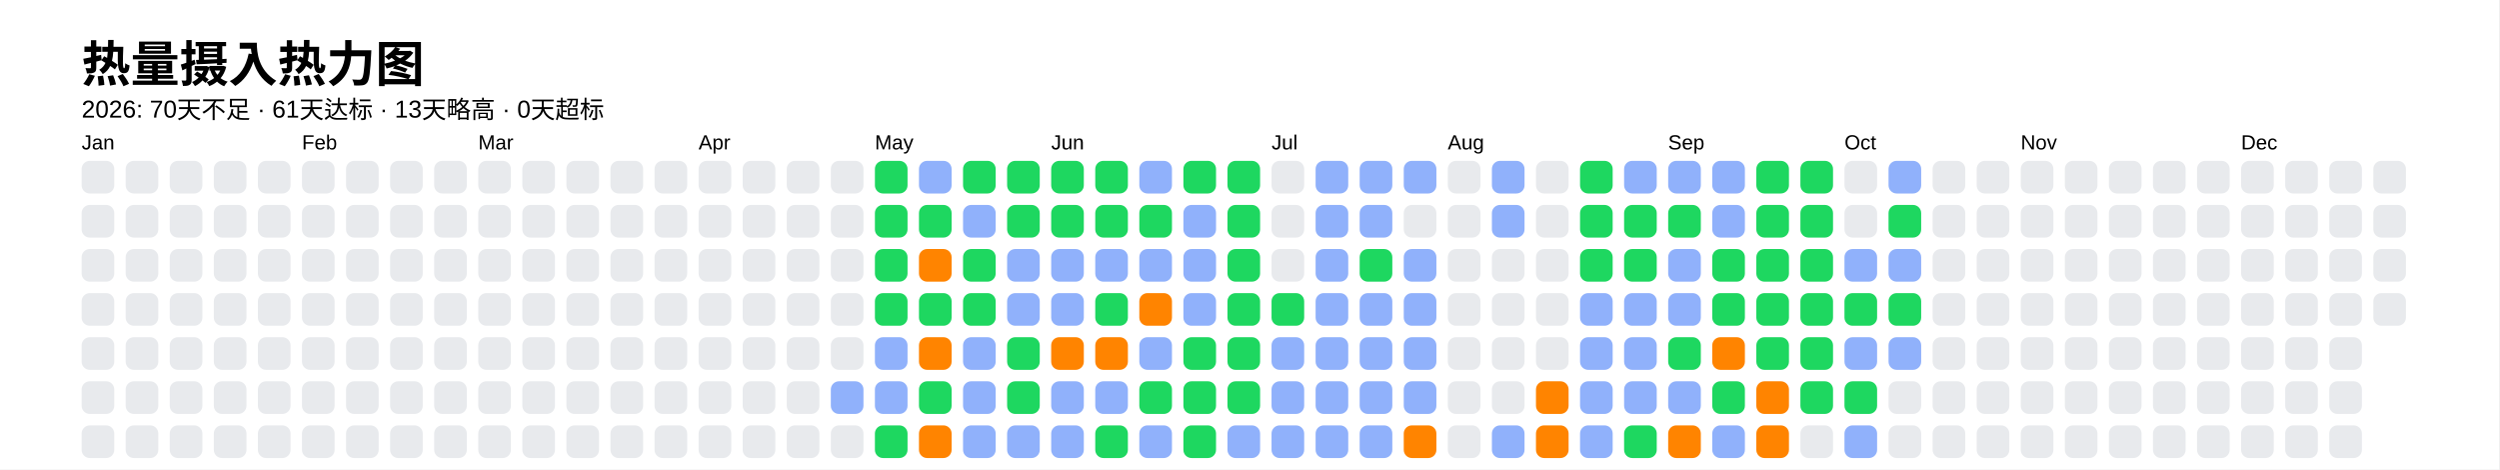
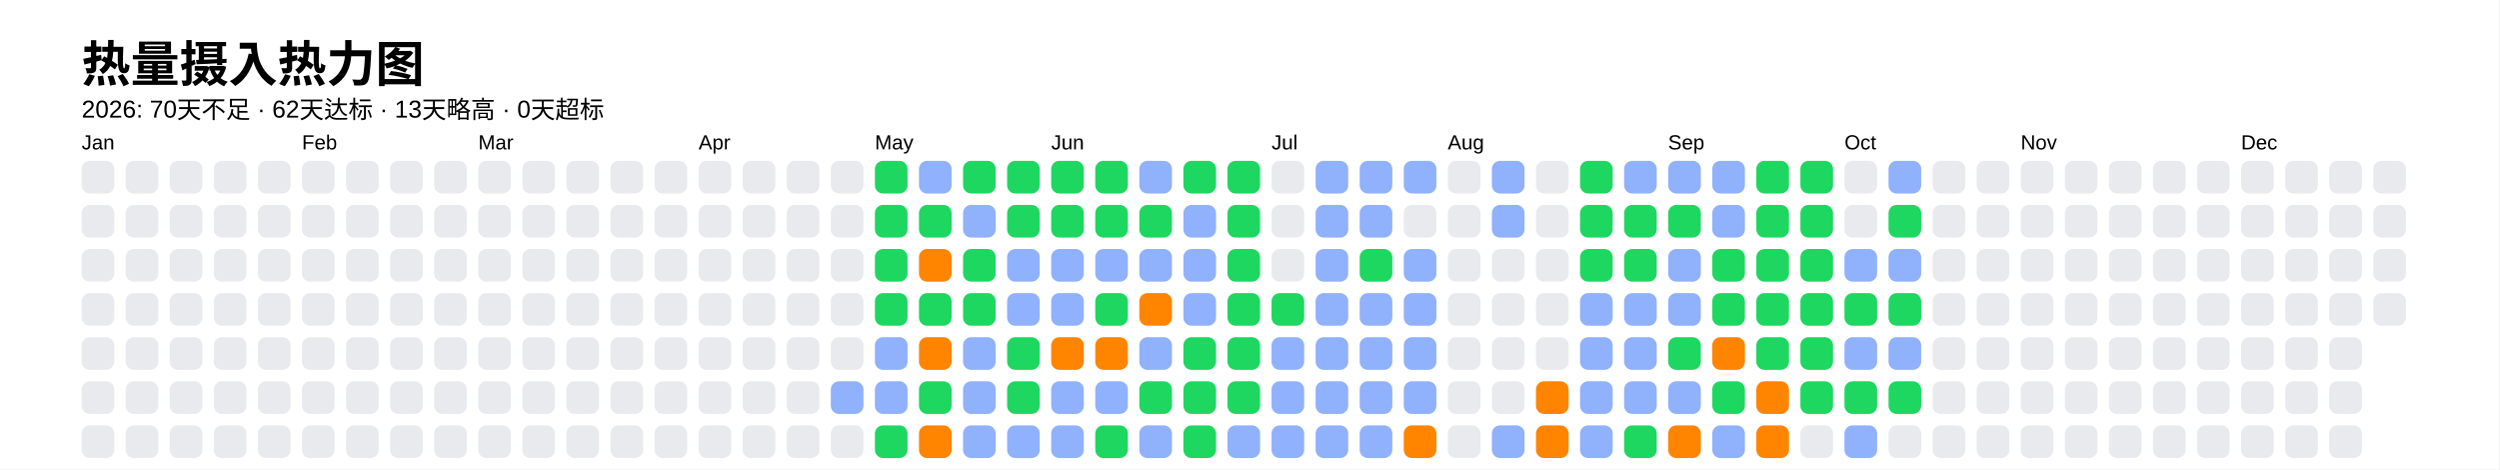
<svg xmlns="http://www.w3.org/2000/svg" style="background-color:white;" baseProfile="full" height="57.5mm" version="1.1" viewBox="0,0,306.2,57.5" width="306.2mm">
  <defs />
  <rect fill="#FFFFFF" height="57.5" width="306.2" x="0" y="0" />
  <text fill="#000000" style="font-size:6px; font-family:Arial; font-weight:bold;" x="10" y="10">热量摄入热力图</text>
-   <text fill="#000000" style="font-size:3px; font-family:Arial;" x="10" y="14.4">2026: 70天不足 · 61天达标 · 13天略高 · 0天超标</text>
+   <text fill="#000000" style="font-size:3px; font-family:Arial;" x="10" y="14.4">2026: 70天不足 · 62天达标 · 13天略高 · 0天超标</text>
  <text fill="#000000" style="font-size:2.5px; font-family:Arial" x="10" y="18.3">Jan</text>
  <rect fill="#E8EAED" height="4" rx="1" ry="1" width="4" x="10" y="19.7" />
  <rect fill="#E8EAED" height="4" rx="1" ry="1" width="4" x="10" y="25.1" />
  <rect fill="#E8EAED" height="4" rx="1" ry="1" width="4" x="10" y="30.5" />
  <rect fill="#E8EAED" height="4" rx="1" ry="1" width="4" x="10" y="35.9" />
  <rect fill="#E8EAED" height="4" rx="1" ry="1" width="4" x="10" y="41.3" />
  <rect fill="#E8EAED" height="4" rx="1" ry="1" width="4" x="10" y="46.7" />
  <rect fill="#E8EAED" height="4" rx="1" ry="1" width="4" x="10" y="52.1" />
  <rect fill="#E8EAED" height="4" rx="1" ry="1" width="4" x="15.4" y="19.7" />
  <rect fill="#E8EAED" height="4" rx="1" ry="1" width="4" x="15.4" y="25.1" />
  <rect fill="#E8EAED" height="4" rx="1" ry="1" width="4" x="15.4" y="30.5" />
  <rect fill="#E8EAED" height="4" rx="1" ry="1" width="4" x="15.4" y="35.9" />
  <rect fill="#E8EAED" height="4" rx="1" ry="1" width="4" x="15.4" y="41.3" />
  <rect fill="#E8EAED" height="4" rx="1" ry="1" width="4" x="15.4" y="46.7" />
  <rect fill="#E8EAED" height="4" rx="1" ry="1" width="4" x="15.4" y="52.1" />
  <rect fill="#E8EAED" height="4" rx="1" ry="1" width="4" x="20.8" y="19.7" />
  <rect fill="#E8EAED" height="4" rx="1" ry="1" width="4" x="20.8" y="25.1" />
  <rect fill="#E8EAED" height="4" rx="1" ry="1" width="4" x="20.8" y="30.5" />
  <rect fill="#E8EAED" height="4" rx="1" ry="1" width="4" x="20.8" y="35.9" />
  <rect fill="#E8EAED" height="4" rx="1" ry="1" width="4" x="20.8" y="41.3" />
  <rect fill="#E8EAED" height="4" rx="1" ry="1" width="4" x="20.8" y="46.7" />
  <rect fill="#E8EAED" height="4" rx="1" ry="1" width="4" x="20.8" y="52.1" />
  <rect fill="#E8EAED" height="4" rx="1" ry="1" width="4" x="26.2" y="19.7" />
  <rect fill="#E8EAED" height="4" rx="1" ry="1" width="4" x="26.2" y="25.1" />
  <rect fill="#E8EAED" height="4" rx="1" ry="1" width="4" x="26.2" y="30.5" />
  <rect fill="#E8EAED" height="4" rx="1" ry="1" width="4" x="26.2" y="35.9" />
  <rect fill="#E8EAED" height="4" rx="1" ry="1" width="4" x="26.2" y="41.3" />
  <rect fill="#E8EAED" height="4" rx="1" ry="1" width="4" x="26.2" y="46.7" />
  <rect fill="#E8EAED" height="4" rx="1" ry="1" width="4" x="26.2" y="52.1" />
  <rect fill="#E8EAED" height="4" rx="1" ry="1" width="4" x="31.6" y="19.7" />
  <rect fill="#E8EAED" height="4" rx="1" ry="1" width="4" x="31.6" y="25.1" />
  <rect fill="#E8EAED" height="4" rx="1" ry="1" width="4" x="31.6" y="30.5" />
  <rect fill="#E8EAED" height="4" rx="1" ry="1" width="4" x="31.6" y="35.9" />
  <rect fill="#E8EAED" height="4" rx="1" ry="1" width="4" x="31.6" y="41.3" />
  <rect fill="#E8EAED" height="4" rx="1" ry="1" width="4" x="31.6" y="46.7" />
  <rect fill="#E8EAED" height="4" rx="1" ry="1" width="4" x="31.6" y="52.1" />
  <text fill="#000000" style="font-size:2.5px; font-family:Arial" x="37.0" y="18.3">Feb</text>
  <rect fill="#E8EAED" height="4" rx="1" ry="1" width="4" x="37.0" y="19.7" />
  <rect fill="#E8EAED" height="4" rx="1" ry="1" width="4" x="37.0" y="25.1" />
  <rect fill="#E8EAED" height="4" rx="1" ry="1" width="4" x="37.0" y="30.5" />
  <rect fill="#E8EAED" height="4" rx="1" ry="1" width="4" x="37.0" y="35.9" />
  <rect fill="#E8EAED" height="4" rx="1" ry="1" width="4" x="37.0" y="41.3" />
  <rect fill="#E8EAED" height="4" rx="1" ry="1" width="4" x="37.0" y="46.7" />
  <rect fill="#E8EAED" height="4" rx="1" ry="1" width="4" x="37.0" y="52.1" />
  <rect fill="#E8EAED" height="4" rx="1" ry="1" width="4" x="42.4" y="19.7" />
  <rect fill="#E8EAED" height="4" rx="1" ry="1" width="4" x="42.4" y="25.1" />
  <rect fill="#E8EAED" height="4" rx="1" ry="1" width="4" x="42.4" y="30.5" />
  <rect fill="#E8EAED" height="4" rx="1" ry="1" width="4" x="42.4" y="35.9" />
  <rect fill="#E8EAED" height="4" rx="1" ry="1" width="4" x="42.4" y="41.3" />
  <rect fill="#E8EAED" height="4" rx="1" ry="1" width="4" x="42.4" y="46.7" />
  <rect fill="#E8EAED" height="4" rx="1" ry="1" width="4" x="42.4" y="52.1" />
  <rect fill="#E8EAED" height="4" rx="1" ry="1" width="4" x="47.8" y="19.7" />
  <rect fill="#E8EAED" height="4" rx="1" ry="1" width="4" x="47.8" y="25.1" />
  <rect fill="#E8EAED" height="4" rx="1" ry="1" width="4" x="47.8" y="30.5" />
  <rect fill="#E8EAED" height="4" rx="1" ry="1" width="4" x="47.8" y="35.9" />
  <rect fill="#E8EAED" height="4" rx="1" ry="1" width="4" x="47.8" y="41.3" />
  <rect fill="#E8EAED" height="4" rx="1" ry="1" width="4" x="47.8" y="46.7" />
  <rect fill="#E8EAED" height="4" rx="1" ry="1" width="4" x="47.8" y="52.1" />
  <rect fill="#E8EAED" height="4" rx="1" ry="1" width="4" x="53.2" y="19.7" />
  <rect fill="#E8EAED" height="4" rx="1" ry="1" width="4" x="53.2" y="25.1" />
  <rect fill="#E8EAED" height="4" rx="1" ry="1" width="4" x="53.2" y="30.5" />
  <rect fill="#E8EAED" height="4" rx="1" ry="1" width="4" x="53.2" y="35.9" />
  <rect fill="#E8EAED" height="4" rx="1" ry="1" width="4" x="53.2" y="41.3" />
  <rect fill="#E8EAED" height="4" rx="1" ry="1" width="4" x="53.2" y="46.7" />
  <rect fill="#E8EAED" height="4" rx="1" ry="1" width="4" x="53.2" y="52.1" />
  <text fill="#000000" style="font-size:2.5px; font-family:Arial" x="58.6" y="18.3">Mar</text>
  <rect fill="#E8EAED" height="4" rx="1" ry="1" width="4" x="58.6" y="19.7" />
  <rect fill="#E8EAED" height="4" rx="1" ry="1" width="4" x="58.6" y="25.1" />
  <rect fill="#E8EAED" height="4" rx="1" ry="1" width="4" x="58.6" y="30.5" />
  <rect fill="#E8EAED" height="4" rx="1" ry="1" width="4" x="58.6" y="35.9" />
  <rect fill="#E8EAED" height="4" rx="1" ry="1" width="4" x="58.6" y="41.3" />
  <rect fill="#E8EAED" height="4" rx="1" ry="1" width="4" x="58.6" y="46.7" />
  <rect fill="#E8EAED" height="4" rx="1" ry="1" width="4" x="58.6" y="52.1" />
  <rect fill="#E8EAED" height="4" rx="1" ry="1" width="4" x="64" y="19.7" />
  <rect fill="#E8EAED" height="4" rx="1" ry="1" width="4" x="64" y="25.1" />
  <rect fill="#E8EAED" height="4" rx="1" ry="1" width="4" x="64" y="30.5" />
  <rect fill="#E8EAED" height="4" rx="1" ry="1" width="4" x="64" y="35.9" />
  <rect fill="#E8EAED" height="4" rx="1" ry="1" width="4" x="64" y="41.3" />
  <rect fill="#E8EAED" height="4" rx="1" ry="1" width="4" x="64" y="46.7" />
  <rect fill="#E8EAED" height="4" rx="1" ry="1" width="4" x="64" y="52.1" />
  <rect fill="#E8EAED" height="4" rx="1" ry="1" width="4" x="69.4" y="19.7" />
  <rect fill="#E8EAED" height="4" rx="1" ry="1" width="4" x="69.4" y="25.1" />
  <rect fill="#E8EAED" height="4" rx="1" ry="1" width="4" x="69.4" y="30.5" />
  <rect fill="#E8EAED" height="4" rx="1" ry="1" width="4" x="69.4" y="35.9" />
  <rect fill="#E8EAED" height="4" rx="1" ry="1" width="4" x="69.4" y="41.3" />
  <rect fill="#E8EAED" height="4" rx="1" ry="1" width="4" x="69.4" y="46.7" />
  <rect fill="#E8EAED" height="4" rx="1" ry="1" width="4" x="69.4" y="52.1" />
  <rect fill="#E8EAED" height="4" rx="1" ry="1" width="4" x="74.8" y="19.7" />
  <rect fill="#E8EAED" height="4" rx="1" ry="1" width="4" x="74.8" y="25.1" />
  <rect fill="#E8EAED" height="4" rx="1" ry="1" width="4" x="74.8" y="30.5" />
  <rect fill="#E8EAED" height="4" rx="1" ry="1" width="4" x="74.8" y="35.9" />
  <rect fill="#E8EAED" height="4" rx="1" ry="1" width="4" x="74.8" y="41.3" />
  <rect fill="#E8EAED" height="4" rx="1" ry="1" width="4" x="74.8" y="46.7" />
  <rect fill="#E8EAED" height="4" rx="1" ry="1" width="4" x="74.8" y="52.1" />
  <rect fill="#E8EAED" height="4" rx="1" ry="1" width="4" x="80.2" y="19.7" />
  <rect fill="#E8EAED" height="4" rx="1" ry="1" width="4" x="80.2" y="25.1" />
  <rect fill="#E8EAED" height="4" rx="1" ry="1" width="4" x="80.2" y="30.5" />
  <rect fill="#E8EAED" height="4" rx="1" ry="1" width="4" x="80.2" y="35.9" />
  <rect fill="#E8EAED" height="4" rx="1" ry="1" width="4" x="80.2" y="41.3" />
  <rect fill="#E8EAED" height="4" rx="1" ry="1" width="4" x="80.2" y="46.7" />
  <rect fill="#E8EAED" height="4" rx="1" ry="1" width="4" x="80.2" y="52.1" />
  <text fill="#000000" style="font-size:2.5px; font-family:Arial" x="85.6" y="18.3">Apr</text>
  <rect fill="#E8EAED" height="4" rx="1" ry="1" width="4" x="85.6" y="19.7" />
  <rect fill="#E8EAED" height="4" rx="1" ry="1" width="4" x="85.6" y="25.1" />
  <rect fill="#E8EAED" height="4" rx="1" ry="1" width="4" x="85.6" y="30.5" />
  <rect fill="#E8EAED" height="4" rx="1" ry="1" width="4" x="85.6" y="35.9" />
  <rect fill="#E8EAED" height="4" rx="1" ry="1" width="4" x="85.6" y="41.3" />
  <rect fill="#E8EAED" height="4" rx="1" ry="1" width="4" x="85.6" y="46.7" />
  <rect fill="#E8EAED" height="4" rx="1" ry="1" width="4" x="85.6" y="52.1" />
  <rect fill="#E8EAED" height="4" rx="1" ry="1" width="4" x="91" y="19.7" />
  <rect fill="#E8EAED" height="4" rx="1" ry="1" width="4" x="91" y="25.1" />
  <rect fill="#E8EAED" height="4" rx="1" ry="1" width="4" x="91" y="30.5" />
  <rect fill="#E8EAED" height="4" rx="1" ry="1" width="4" x="91" y="35.9" />
  <rect fill="#E8EAED" height="4" rx="1" ry="1" width="4" x="91" y="41.3" />
  <rect fill="#E8EAED" height="4" rx="1" ry="1" width="4" x="91" y="46.7" />
  <rect fill="#E8EAED" height="4" rx="1" ry="1" width="4" x="91" y="52.1" />
  <rect fill="#E8EAED" height="4" rx="1" ry="1" width="4" x="96.4" y="19.7" />
  <rect fill="#E8EAED" height="4" rx="1" ry="1" width="4" x="96.4" y="25.1" />
  <rect fill="#E8EAED" height="4" rx="1" ry="1" width="4" x="96.4" y="30.5" />
  <rect fill="#E8EAED" height="4" rx="1" ry="1" width="4" x="96.4" y="35.9" />
  <rect fill="#E8EAED" height="4" rx="1" ry="1" width="4" x="96.4" y="41.3" />
  <rect fill="#E8EAED" height="4" rx="1" ry="1" width="4" x="96.4" y="46.7" />
  <rect fill="#E8EAED" height="4" rx="1" ry="1" width="4" x="96.4" y="52.1" />
  <rect fill="#E8EAED" height="4" rx="1" ry="1" width="4" x="101.8" y="19.7" />
  <rect fill="#E8EAED" height="4" rx="1" ry="1" width="4" x="101.8" y="25.1" />
  <rect fill="#E8EAED" height="4" rx="1" ry="1" width="4" x="101.8" y="30.5" />
  <rect fill="#E8EAED" height="4" rx="1" ry="1" width="4" x="101.8" y="35.9" />
  <rect fill="#E8EAED" height="4" rx="1" ry="1" width="4" x="101.8" y="41.3" />
  <rect fill="#90b1fb" height="4" rx="1" ry="1" width="4" x="101.8" y="46.7" />
  <rect fill="#E8EAED" height="4" rx="1" ry="1" width="4" x="101.8" y="52.1" />
  <text fill="#000000" style="font-size:2.5px; font-family:Arial" x="107.2" y="18.3">May</text>
  <rect fill="#1ed760" height="4" rx="1" ry="1" width="4" x="107.2" y="19.7" />
  <rect fill="#1ed760" height="4" rx="1" ry="1" width="4" x="107.2" y="25.1" />
  <rect fill="#1ed760" height="4" rx="1" ry="1" width="4" x="107.2" y="30.5" />
  <rect fill="#1ed760" height="4" rx="1" ry="1" width="4" x="107.2" y="35.9" />
  <rect fill="#90b1fb" height="4" rx="1" ry="1" width="4" x="107.2" y="41.3" />
  <rect fill="#90b1fb" height="4" rx="1" ry="1" width="4" x="107.2" y="46.7" />
  <rect fill="#1ed760" height="4" rx="1" ry="1" width="4" x="107.2" y="52.1" />
  <rect fill="#90b1fb" height="4" rx="1" ry="1" width="4" x="112.6" y="19.7" />
  <rect fill="#1ed760" height="4" rx="1" ry="1" width="4" x="112.6" y="25.1" />
  <rect fill="#ff8400" height="4" rx="1" ry="1" width="4" x="112.6" y="30.5" />
  <rect fill="#1ed760" height="4" rx="1" ry="1" width="4" x="112.6" y="35.9" />
  <rect fill="#ff8400" height="4" rx="1" ry="1" width="4" x="112.6" y="41.3" />
  <rect fill="#1ed760" height="4" rx="1" ry="1" width="4" x="112.6" y="46.7" />
  <rect fill="#ff8400" height="4" rx="1" ry="1" width="4" x="112.6" y="52.1" />
  <rect fill="#1ed760" height="4" rx="1" ry="1" width="4" x="118" y="19.7" />
  <rect fill="#90b1fb" height="4" rx="1" ry="1" width="4" x="118" y="25.1" />
  <rect fill="#1ed760" height="4" rx="1" ry="1" width="4" x="118" y="30.5" />
  <rect fill="#1ed760" height="4" rx="1" ry="1" width="4" x="118" y="35.9" />
  <rect fill="#90b1fb" height="4" rx="1" ry="1" width="4" x="118" y="41.3" />
  <rect fill="#90b1fb" height="4" rx="1" ry="1" width="4" x="118" y="46.7" />
  <rect fill="#90b1fb" height="4" rx="1" ry="1" width="4" x="118" y="52.1" />
  <rect fill="#1ed760" height="4" rx="1" ry="1" width="4" x="123.4" y="19.7" />
  <rect fill="#1ed760" height="4" rx="1" ry="1" width="4" x="123.4" y="25.1" />
  <rect fill="#90b1fb" height="4" rx="1" ry="1" width="4" x="123.4" y="30.5" />
  <rect fill="#90b1fb" height="4" rx="1" ry="1" width="4" x="123.4" y="35.9" />
  <rect fill="#1ed760" height="4" rx="1" ry="1" width="4" x="123.4" y="41.3" />
  <rect fill="#1ed760" height="4" rx="1" ry="1" width="4" x="123.4" y="46.7" />
  <rect fill="#90b1fb" height="4" rx="1" ry="1" width="4" x="123.4" y="52.1" />
  <text fill="#000000" style="font-size:2.5px; font-family:Arial" x="128.8" y="18.3">Jun</text>
  <rect fill="#1ed760" height="4" rx="1" ry="1" width="4" x="128.8" y="19.7" />
  <rect fill="#1ed760" height="4" rx="1" ry="1" width="4" x="128.8" y="25.1" />
  <rect fill="#90b1fb" height="4" rx="1" ry="1" width="4" x="128.8" y="30.5" />
  <rect fill="#90b1fb" height="4" rx="1" ry="1" width="4" x="128.8" y="35.9" />
  <rect fill="#ff8400" height="4" rx="1" ry="1" width="4" x="128.8" y="41.3" />
  <rect fill="#90b1fb" height="4" rx="1" ry="1" width="4" x="128.8" y="46.7" />
  <rect fill="#90b1fb" height="4" rx="1" ry="1" width="4" x="128.8" y="52.1" />
  <rect fill="#1ed760" height="4" rx="1" ry="1" width="4" x="134.2" y="19.7" />
  <rect fill="#1ed760" height="4" rx="1" ry="1" width="4" x="134.2" y="25.1" />
  <rect fill="#90b1fb" height="4" rx="1" ry="1" width="4" x="134.2" y="30.5" />
  <rect fill="#1ed760" height="4" rx="1" ry="1" width="4" x="134.2" y="35.9" />
  <rect fill="#ff8400" height="4" rx="1" ry="1" width="4" x="134.2" y="41.3" />
  <rect fill="#90b1fb" height="4" rx="1" ry="1" width="4" x="134.2" y="46.7" />
  <rect fill="#1ed760" height="4" rx="1" ry="1" width="4" x="134.2" y="52.1" />
  <rect fill="#90b1fb" height="4" rx="1" ry="1" width="4" x="139.6" y="19.7" />
  <rect fill="#1ed760" height="4" rx="1" ry="1" width="4" x="139.6" y="25.1" />
  <rect fill="#90b1fb" height="4" rx="1" ry="1" width="4" x="139.6" y="30.5" />
  <rect fill="#ff8400" height="4" rx="1" ry="1" width="4" x="139.6" y="35.9" />
  <rect fill="#90b1fb" height="4" rx="1" ry="1" width="4" x="139.6" y="41.3" />
  <rect fill="#1ed760" height="4" rx="1" ry="1" width="4" x="139.6" y="46.7" />
  <rect fill="#90b1fb" height="4" rx="1" ry="1" width="4" x="139.6" y="52.1" />
  <rect fill="#1ed760" height="4" rx="1" ry="1" width="4" x="145" y="19.7" />
  <rect fill="#90b1fb" height="4" rx="1" ry="1" width="4" x="145" y="25.1" />
  <rect fill="#90b1fb" height="4" rx="1" ry="1" width="4" x="145" y="30.5" />
  <rect fill="#90b1fb" height="4" rx="1" ry="1" width="4" x="145" y="35.9" />
  <rect fill="#1ed760" height="4" rx="1" ry="1" width="4" x="145" y="41.3" />
  <rect fill="#1ed760" height="4" rx="1" ry="1" width="4" x="145" y="46.7" />
  <rect fill="#1ed760" height="4" rx="1" ry="1" width="4" x="145" y="52.1" />
  <rect fill="#1ed760" height="4" rx="1" ry="1" width="4" x="150.4" y="19.7" />
  <rect fill="#1ed760" height="4" rx="1" ry="1" width="4" x="150.4" y="25.1" />
  <rect fill="#1ed760" height="4" rx="1" ry="1" width="4" x="150.4" y="30.5" />
  <rect fill="#1ed760" height="4" rx="1" ry="1" width="4" x="150.4" y="35.9" />
  <rect fill="#1ed760" height="4" rx="1" ry="1" width="4" x="150.4" y="41.3" />
  <rect fill="#1ed760" height="4" rx="1" ry="1" width="4" x="150.4" y="46.7" />
  <rect fill="#90b1fb" height="4" rx="1" ry="1" width="4" x="150.4" y="52.1" />
  <text fill="#000000" style="font-size:2.5px; font-family:Arial" x="155.8" y="18.3">Jul</text>
  <rect fill="#E8EAED" height="4" rx="1" ry="1" width="4" x="155.8" y="19.7" />
  <rect fill="#E8EAED" height="4" rx="1" ry="1" width="4" x="155.8" y="25.1" />
  <rect fill="#E8EAED" height="4" rx="1" ry="1" width="4" x="155.8" y="30.5" />
  <rect fill="#1ed760" height="4" rx="1" ry="1" width="4" x="155.8" y="35.9" />
  <rect fill="#90b1fb" height="4" rx="1" ry="1" width="4" x="155.8" y="41.3" />
  <rect fill="#90b1fb" height="4" rx="1" ry="1" width="4" x="155.8" y="46.7" />
  <rect fill="#90b1fb" height="4" rx="1" ry="1" width="4" x="155.8" y="52.1" />
  <rect fill="#90b1fb" height="4" rx="1" ry="1" width="4" x="161.2" y="19.7" />
  <rect fill="#90b1fb" height="4" rx="1" ry="1" width="4" x="161.2" y="25.1" />
  <rect fill="#90b1fb" height="4" rx="1" ry="1" width="4" x="161.2" y="30.5" />
  <rect fill="#90b1fb" height="4" rx="1" ry="1" width="4" x="161.2" y="35.9" />
  <rect fill="#90b1fb" height="4" rx="1" ry="1" width="4" x="161.2" y="41.3" />
  <rect fill="#90b1fb" height="4" rx="1" ry="1" width="4" x="161.2" y="46.7" />
  <rect fill="#90b1fb" height="4" rx="1" ry="1" width="4" x="161.2" y="52.1" />
  <rect fill="#90b1fb" height="4" rx="1" ry="1" width="4" x="166.6" y="19.7" />
  <rect fill="#90b1fb" height="4" rx="1" ry="1" width="4" x="166.6" y="25.1" />
  <rect fill="#1ed760" height="4" rx="1" ry="1" width="4" x="166.6" y="30.5" />
  <rect fill="#90b1fb" height="4" rx="1" ry="1" width="4" x="166.6" y="35.9" />
  <rect fill="#90b1fb" height="4" rx="1" ry="1" width="4" x="166.6" y="41.3" />
  <rect fill="#90b1fb" height="4" rx="1" ry="1" width="4" x="166.6" y="46.7" />
  <rect fill="#90b1fb" height="4" rx="1" ry="1" width="4" x="166.6" y="52.1" />
  <rect fill="#90b1fb" height="4" rx="1" ry="1" width="4" x="172" y="19.7" />
  <rect fill="#E8EAED" height="4" rx="1" ry="1" width="4" x="172" y="25.1" />
  <rect fill="#90b1fb" height="4" rx="1" ry="1" width="4" x="172" y="30.5" />
  <rect fill="#90b1fb" height="4" rx="1" ry="1" width="4" x="172" y="35.9" />
  <rect fill="#90b1fb" height="4" rx="1" ry="1" width="4" x="172" y="41.3" />
  <rect fill="#90b1fb" height="4" rx="1" ry="1" width="4" x="172" y="46.7" />
  <rect fill="#ff8400" height="4" rx="1" ry="1" width="4" x="172" y="52.1" />
  <text fill="#000000" style="font-size:2.5px; font-family:Arial" x="177.4" y="18.3">Aug</text>
  <rect fill="#E8EAED" height="4" rx="1" ry="1" width="4" x="177.4" y="19.7" />
  <rect fill="#E8EAED" height="4" rx="1" ry="1" width="4" x="177.4" y="25.1" />
  <rect fill="#E8EAED" height="4" rx="1" ry="1" width="4" x="177.4" y="30.5" />
  <rect fill="#E8EAED" height="4" rx="1" ry="1" width="4" x="177.4" y="35.9" />
  <rect fill="#E8EAED" height="4" rx="1" ry="1" width="4" x="177.4" y="41.3" />
  <rect fill="#E8EAED" height="4" rx="1" ry="1" width="4" x="177.4" y="46.7" />
  <rect fill="#E8EAED" height="4" rx="1" ry="1" width="4" x="177.4" y="52.1" />
  <rect fill="#90b1fb" height="4" rx="1" ry="1" width="4" x="182.8" y="19.7" />
  <rect fill="#90b1fb" height="4" rx="1" ry="1" width="4" x="182.8" y="25.1" />
  <rect fill="#E8EAED" height="4" rx="1" ry="1" width="4" x="182.8" y="30.5" />
  <rect fill="#E8EAED" height="4" rx="1" ry="1" width="4" x="182.8" y="35.9" />
  <rect fill="#E8EAED" height="4" rx="1" ry="1" width="4" x="182.8" y="41.3" />
  <rect fill="#E8EAED" height="4" rx="1" ry="1" width="4" x="182.8" y="46.7" />
  <rect fill="#90b1fb" height="4" rx="1" ry="1" width="4" x="182.8" y="52.1" />
  <rect fill="#E8EAED" height="4" rx="1" ry="1" width="4" x="188.2" y="19.7" />
  <rect fill="#E8EAED" height="4" rx="1" ry="1" width="4" x="188.2" y="25.1" />
  <rect fill="#E8EAED" height="4" rx="1" ry="1" width="4" x="188.2" y="30.5" />
  <rect fill="#E8EAED" height="4" rx="1" ry="1" width="4" x="188.2" y="35.9" />
  <rect fill="#E8EAED" height="4" rx="1" ry="1" width="4" x="188.2" y="41.3" />
  <rect fill="#ff8400" height="4" rx="1" ry="1" width="4" x="188.2" y="46.7" />
  <rect fill="#ff8400" height="4" rx="1" ry="1" width="4" x="188.2" y="52.1" />
  <rect fill="#1ed760" height="4" rx="1" ry="1" width="4" x="193.6" y="19.7" />
  <rect fill="#1ed760" height="4" rx="1" ry="1" width="4" x="193.6" y="25.1" />
  <rect fill="#1ed760" height="4" rx="1" ry="1" width="4" x="193.6" y="30.5" />
  <rect fill="#90b1fb" height="4" rx="1" ry="1" width="4" x="193.6" y="35.9" />
  <rect fill="#90b1fb" height="4" rx="1" ry="1" width="4" x="193.6" y="41.3" />
  <rect fill="#90b1fb" height="4" rx="1" ry="1" width="4" x="193.6" y="46.7" />
  <rect fill="#90b1fb" height="4" rx="1" ry="1" width="4" x="193.6" y="52.1" />
  <rect fill="#90b1fb" height="4" rx="1" ry="1" width="4" x="199" y="19.7" />
  <rect fill="#1ed760" height="4" rx="1" ry="1" width="4" x="199" y="25.1" />
  <rect fill="#1ed760" height="4" rx="1" ry="1" width="4" x="199" y="30.5" />
  <rect fill="#90b1fb" height="4" rx="1" ry="1" width="4" x="199" y="35.9" />
  <rect fill="#90b1fb" height="4" rx="1" ry="1" width="4" x="199" y="41.3" />
  <rect fill="#90b1fb" height="4" rx="1" ry="1" width="4" x="199" y="46.7" />
  <rect fill="#1ed760" height="4" rx="1" ry="1" width="4" x="199" y="52.1" />
  <text fill="#000000" style="font-size:2.5px; font-family:Arial" x="204.4" y="18.3">Sep</text>
  <rect fill="#90b1fb" height="4" rx="1" ry="1" width="4" x="204.4" y="19.7" />
  <rect fill="#1ed760" height="4" rx="1" ry="1" width="4" x="204.4" y="25.1" />
  <rect fill="#90b1fb" height="4" rx="1" ry="1" width="4" x="204.4" y="30.5" />
  <rect fill="#90b1fb" height="4" rx="1" ry="1" width="4" x="204.4" y="35.9" />
  <rect fill="#1ed760" height="4" rx="1" ry="1" width="4" x="204.4" y="41.3" />
  <rect fill="#90b1fb" height="4" rx="1" ry="1" width="4" x="204.4" y="46.7" />
  <rect fill="#ff8400" height="4" rx="1" ry="1" width="4" x="204.4" y="52.1" />
  <rect fill="#90b1fb" height="4" rx="1" ry="1" width="4" x="209.8" y="19.7" />
  <rect fill="#90b1fb" height="4" rx="1" ry="1" width="4" x="209.8" y="25.1" />
  <rect fill="#1ed760" height="4" rx="1" ry="1" width="4" x="209.8" y="30.5" />
  <rect fill="#1ed760" height="4" rx="1" ry="1" width="4" x="209.8" y="35.9" />
  <rect fill="#ff8400" height="4" rx="1" ry="1" width="4" x="209.8" y="41.3" />
  <rect fill="#1ed760" height="4" rx="1" ry="1" width="4" x="209.8" y="46.7" />
  <rect fill="#90b1fb" height="4" rx="1" ry="1" width="4" x="209.8" y="52.1" />
  <rect fill="#1ed760" height="4" rx="1" ry="1" width="4" x="215.2" y="19.7" />
  <rect fill="#1ed760" height="4" rx="1" ry="1" width="4" x="215.2" y="25.1" />
  <rect fill="#1ed760" height="4" rx="1" ry="1" width="4" x="215.2" y="30.5" />
  <rect fill="#1ed760" height="4" rx="1" ry="1" width="4" x="215.2" y="35.9" />
  <rect fill="#1ed760" height="4" rx="1" ry="1" width="4" x="215.2" y="41.3" />
  <rect fill="#ff8400" height="4" rx="1" ry="1" width="4" x="215.2" y="46.7" />
  <rect fill="#ff8400" height="4" rx="1" ry="1" width="4" x="215.2" y="52.1" />
  <rect fill="#1ed760" height="4" rx="1" ry="1" width="4" x="220.6" y="19.7" />
  <rect fill="#1ed760" height="4" rx="1" ry="1" width="4" x="220.6" y="25.1" />
  <rect fill="#1ed760" height="4" rx="1" ry="1" width="4" x="220.6" y="30.5" />
  <rect fill="#1ed760" height="4" rx="1" ry="1" width="4" x="220.6" y="35.9" />
  <rect fill="#1ed760" height="4" rx="1" ry="1" width="4" x="220.6" y="41.3" />
  <rect fill="#1ed760" height="4" rx="1" ry="1" width="4" x="220.6" y="46.7" />
  <rect fill="#E8EAED" height="4" rx="1" ry="1" width="4" x="220.6" y="52.1" />
  <text fill="#000000" style="font-size:2.5px; font-family:Arial" x="226" y="18.3">Oct</text>
  <rect fill="#E8EAED" height="4" rx="1" ry="1" width="4" x="226" y="19.7" />
  <rect fill="#E8EAED" height="4" rx="1" ry="1" width="4" x="226" y="25.1" />
  <rect fill="#90b1fb" height="4" rx="1" ry="1" width="4" x="226" y="30.5" />
  <rect fill="#1ed760" height="4" rx="1" ry="1" width="4" x="226" y="35.9" />
  <rect fill="#90b1fb" height="4" rx="1" ry="1" width="4" x="226" y="41.3" />
  <rect fill="#1ed760" height="4" rx="1" ry="1" width="4" x="226" y="46.7" />
  <rect fill="#90b1fb" height="4" rx="1" ry="1" width="4" x="226" y="52.1" />
  <rect fill="#90b1fb" height="4" rx="1" ry="1" width="4" x="231.4" y="19.7" />
  <rect fill="#1ed760" height="4" rx="1" ry="1" width="4" x="231.4" y="25.1" />
  <rect fill="#90b1fb" height="4" rx="1" ry="1" width="4" x="231.4" y="30.5" />
  <rect fill="#1ed760" height="4" rx="1" ry="1" width="4" x="231.4" y="35.9" />
  <rect fill="#90b1fb" height="4" rx="1" ry="1" width="4" x="231.4" y="41.3" />
-   <rect fill="#E8EAED" height="4" rx="1" ry="1" width="4" x="231.4" y="46.7" />
+   <rect fill="#1ed760" height="4" rx="1" ry="1" width="4" x="231.4" y="46.7" />
  <rect fill="#E8EAED" height="4" rx="1" ry="1" width="4" x="231.4" y="52.1" />
  <rect fill="#E8EAED" height="4" rx="1" ry="1" width="4" x="236.8" y="19.7" />
  <rect fill="#E8EAED" height="4" rx="1" ry="1" width="4" x="236.8" y="25.1" />
  <rect fill="#E8EAED" height="4" rx="1" ry="1" width="4" x="236.8" y="30.5" />
  <rect fill="#E8EAED" height="4" rx="1" ry="1" width="4" x="236.8" y="35.9" />
  <rect fill="#E8EAED" height="4" rx="1" ry="1" width="4" x="236.8" y="41.3" />
  <rect fill="#E8EAED" height="4" rx="1" ry="1" width="4" x="236.8" y="46.7" />
  <rect fill="#E8EAED" height="4" rx="1" ry="1" width="4" x="236.8" y="52.1" />
  <rect fill="#E8EAED" height="4" rx="1" ry="1" width="4" x="242.2" y="19.7" />
  <rect fill="#E8EAED" height="4" rx="1" ry="1" width="4" x="242.2" y="25.1" />
  <rect fill="#E8EAED" height="4" rx="1" ry="1" width="4" x="242.2" y="30.5" />
  <rect fill="#E8EAED" height="4" rx="1" ry="1" width="4" x="242.2" y="35.9" />
  <rect fill="#E8EAED" height="4" rx="1" ry="1" width="4" x="242.2" y="41.3" />
  <rect fill="#E8EAED" height="4" rx="1" ry="1" width="4" x="242.2" y="46.7" />
  <rect fill="#E8EAED" height="4" rx="1" ry="1" width="4" x="242.2" y="52.1" />
  <text fill="#000000" style="font-size:2.5px; font-family:Arial" x="247.6" y="18.3">Nov</text>
  <rect fill="#E8EAED" height="4" rx="1" ry="1" width="4" x="247.6" y="19.7" />
  <rect fill="#E8EAED" height="4" rx="1" ry="1" width="4" x="247.6" y="25.1" />
  <rect fill="#E8EAED" height="4" rx="1" ry="1" width="4" x="247.6" y="30.5" />
  <rect fill="#E8EAED" height="4" rx="1" ry="1" width="4" x="247.6" y="35.9" />
  <rect fill="#E8EAED" height="4" rx="1" ry="1" width="4" x="247.6" y="41.3" />
  <rect fill="#E8EAED" height="4" rx="1" ry="1" width="4" x="247.6" y="46.7" />
  <rect fill="#E8EAED" height="4" rx="1" ry="1" width="4" x="247.6" y="52.1" />
  <rect fill="#E8EAED" height="4" rx="1" ry="1" width="4" x="253" y="19.7" />
  <rect fill="#E8EAED" height="4" rx="1" ry="1" width="4" x="253" y="25.1" />
  <rect fill="#E8EAED" height="4" rx="1" ry="1" width="4" x="253" y="30.5" />
  <rect fill="#E8EAED" height="4" rx="1" ry="1" width="4" x="253" y="35.9" />
  <rect fill="#E8EAED" height="4" rx="1" ry="1" width="4" x="253" y="41.3" />
  <rect fill="#E8EAED" height="4" rx="1" ry="1" width="4" x="253" y="46.7" />
  <rect fill="#E8EAED" height="4" rx="1" ry="1" width="4" x="253" y="52.1" />
  <rect fill="#E8EAED" height="4" rx="1" ry="1" width="4" x="258.4" y="19.7" />
  <rect fill="#E8EAED" height="4" rx="1" ry="1" width="4" x="258.4" y="25.1" />
  <rect fill="#E8EAED" height="4" rx="1" ry="1" width="4" x="258.4" y="30.5" />
  <rect fill="#E8EAED" height="4" rx="1" ry="1" width="4" x="258.4" y="35.9" />
  <rect fill="#E8EAED" height="4" rx="1" ry="1" width="4" x="258.4" y="41.3" />
  <rect fill="#E8EAED" height="4" rx="1" ry="1" width="4" x="258.4" y="46.7" />
  <rect fill="#E8EAED" height="4" rx="1" ry="1" width="4" x="258.4" y="52.1" />
  <rect fill="#E8EAED" height="4" rx="1" ry="1" width="4" x="263.8" y="19.7" />
  <rect fill="#E8EAED" height="4" rx="1" ry="1" width="4" x="263.8" y="25.1" />
  <rect fill="#E8EAED" height="4" rx="1" ry="1" width="4" x="263.8" y="30.5" />
  <rect fill="#E8EAED" height="4" rx="1" ry="1" width="4" x="263.8" y="35.9" />
  <rect fill="#E8EAED" height="4" rx="1" ry="1" width="4" x="263.8" y="41.3" />
  <rect fill="#E8EAED" height="4" rx="1" ry="1" width="4" x="263.8" y="46.7" />
  <rect fill="#E8EAED" height="4" rx="1" ry="1" width="4" x="263.8" y="52.1" />
  <rect fill="#E8EAED" height="4" rx="1" ry="1" width="4" x="269.2" y="19.7" />
  <rect fill="#E8EAED" height="4" rx="1" ry="1" width="4" x="269.2" y="25.1" />
  <rect fill="#E8EAED" height="4" rx="1" ry="1" width="4" x="269.2" y="30.5" />
  <rect fill="#E8EAED" height="4" rx="1" ry="1" width="4" x="269.2" y="35.9" />
  <rect fill="#E8EAED" height="4" rx="1" ry="1" width="4" x="269.2" y="41.3" />
  <rect fill="#E8EAED" height="4" rx="1" ry="1" width="4" x="269.2" y="46.7" />
  <rect fill="#E8EAED" height="4" rx="1" ry="1" width="4" x="269.2" y="52.1" />
  <text fill="#000000" style="font-size:2.5px; font-family:Arial" x="274.6" y="18.3">Dec</text>
  <rect fill="#E8EAED" height="4" rx="1" ry="1" width="4" x="274.6" y="19.7" />
  <rect fill="#E8EAED" height="4" rx="1" ry="1" width="4" x="274.6" y="25.1" />
  <rect fill="#E8EAED" height="4" rx="1" ry="1" width="4" x="274.6" y="30.5" />
  <rect fill="#E8EAED" height="4" rx="1" ry="1" width="4" x="274.6" y="35.9" />
  <rect fill="#E8EAED" height="4" rx="1" ry="1" width="4" x="274.6" y="41.3" />
  <rect fill="#E8EAED" height="4" rx="1" ry="1" width="4" x="274.6" y="46.7" />
  <rect fill="#E8EAED" height="4" rx="1" ry="1" width="4" x="274.6" y="52.1" />
  <rect fill="#E8EAED" height="4" rx="1" ry="1" width="4" x="280" y="19.7" />
  <rect fill="#E8EAED" height="4" rx="1" ry="1" width="4" x="280" y="25.1" />
  <rect fill="#E8EAED" height="4" rx="1" ry="1" width="4" x="280" y="30.5" />
  <rect fill="#E8EAED" height="4" rx="1" ry="1" width="4" x="280" y="35.9" />
  <rect fill="#E8EAED" height="4" rx="1" ry="1" width="4" x="280" y="41.3" />
  <rect fill="#E8EAED" height="4" rx="1" ry="1" width="4" x="280" y="46.7" />
  <rect fill="#E8EAED" height="4" rx="1" ry="1" width="4" x="280" y="52.1" />
  <rect fill="#E8EAED" height="4" rx="1" ry="1" width="4" x="285.4" y="19.7" />
  <rect fill="#E8EAED" height="4" rx="1" ry="1" width="4" x="285.4" y="25.1" />
  <rect fill="#E8EAED" height="4" rx="1" ry="1" width="4" x="285.4" y="30.5" />
  <rect fill="#E8EAED" height="4" rx="1" ry="1" width="4" x="285.4" y="35.9" />
  <rect fill="#E8EAED" height="4" rx="1" ry="1" width="4" x="285.4" y="41.3" />
  <rect fill="#E8EAED" height="4" rx="1" ry="1" width="4" x="285.4" y="46.7" />
  <rect fill="#E8EAED" height="4" rx="1" ry="1" width="4" x="285.4" y="52.1" />
  <rect fill="#E8EAED" height="4" rx="1" ry="1" width="4" x="290.8" y="19.7" />
  <rect fill="#E8EAED" height="4" rx="1" ry="1" width="4" x="290.8" y="25.1" />
  <rect fill="#E8EAED" height="4" rx="1" ry="1" width="4" x="290.8" y="30.5" />
  <rect fill="#E8EAED" height="4" rx="1" ry="1" width="4" x="290.8" y="35.9" />
</svg>
